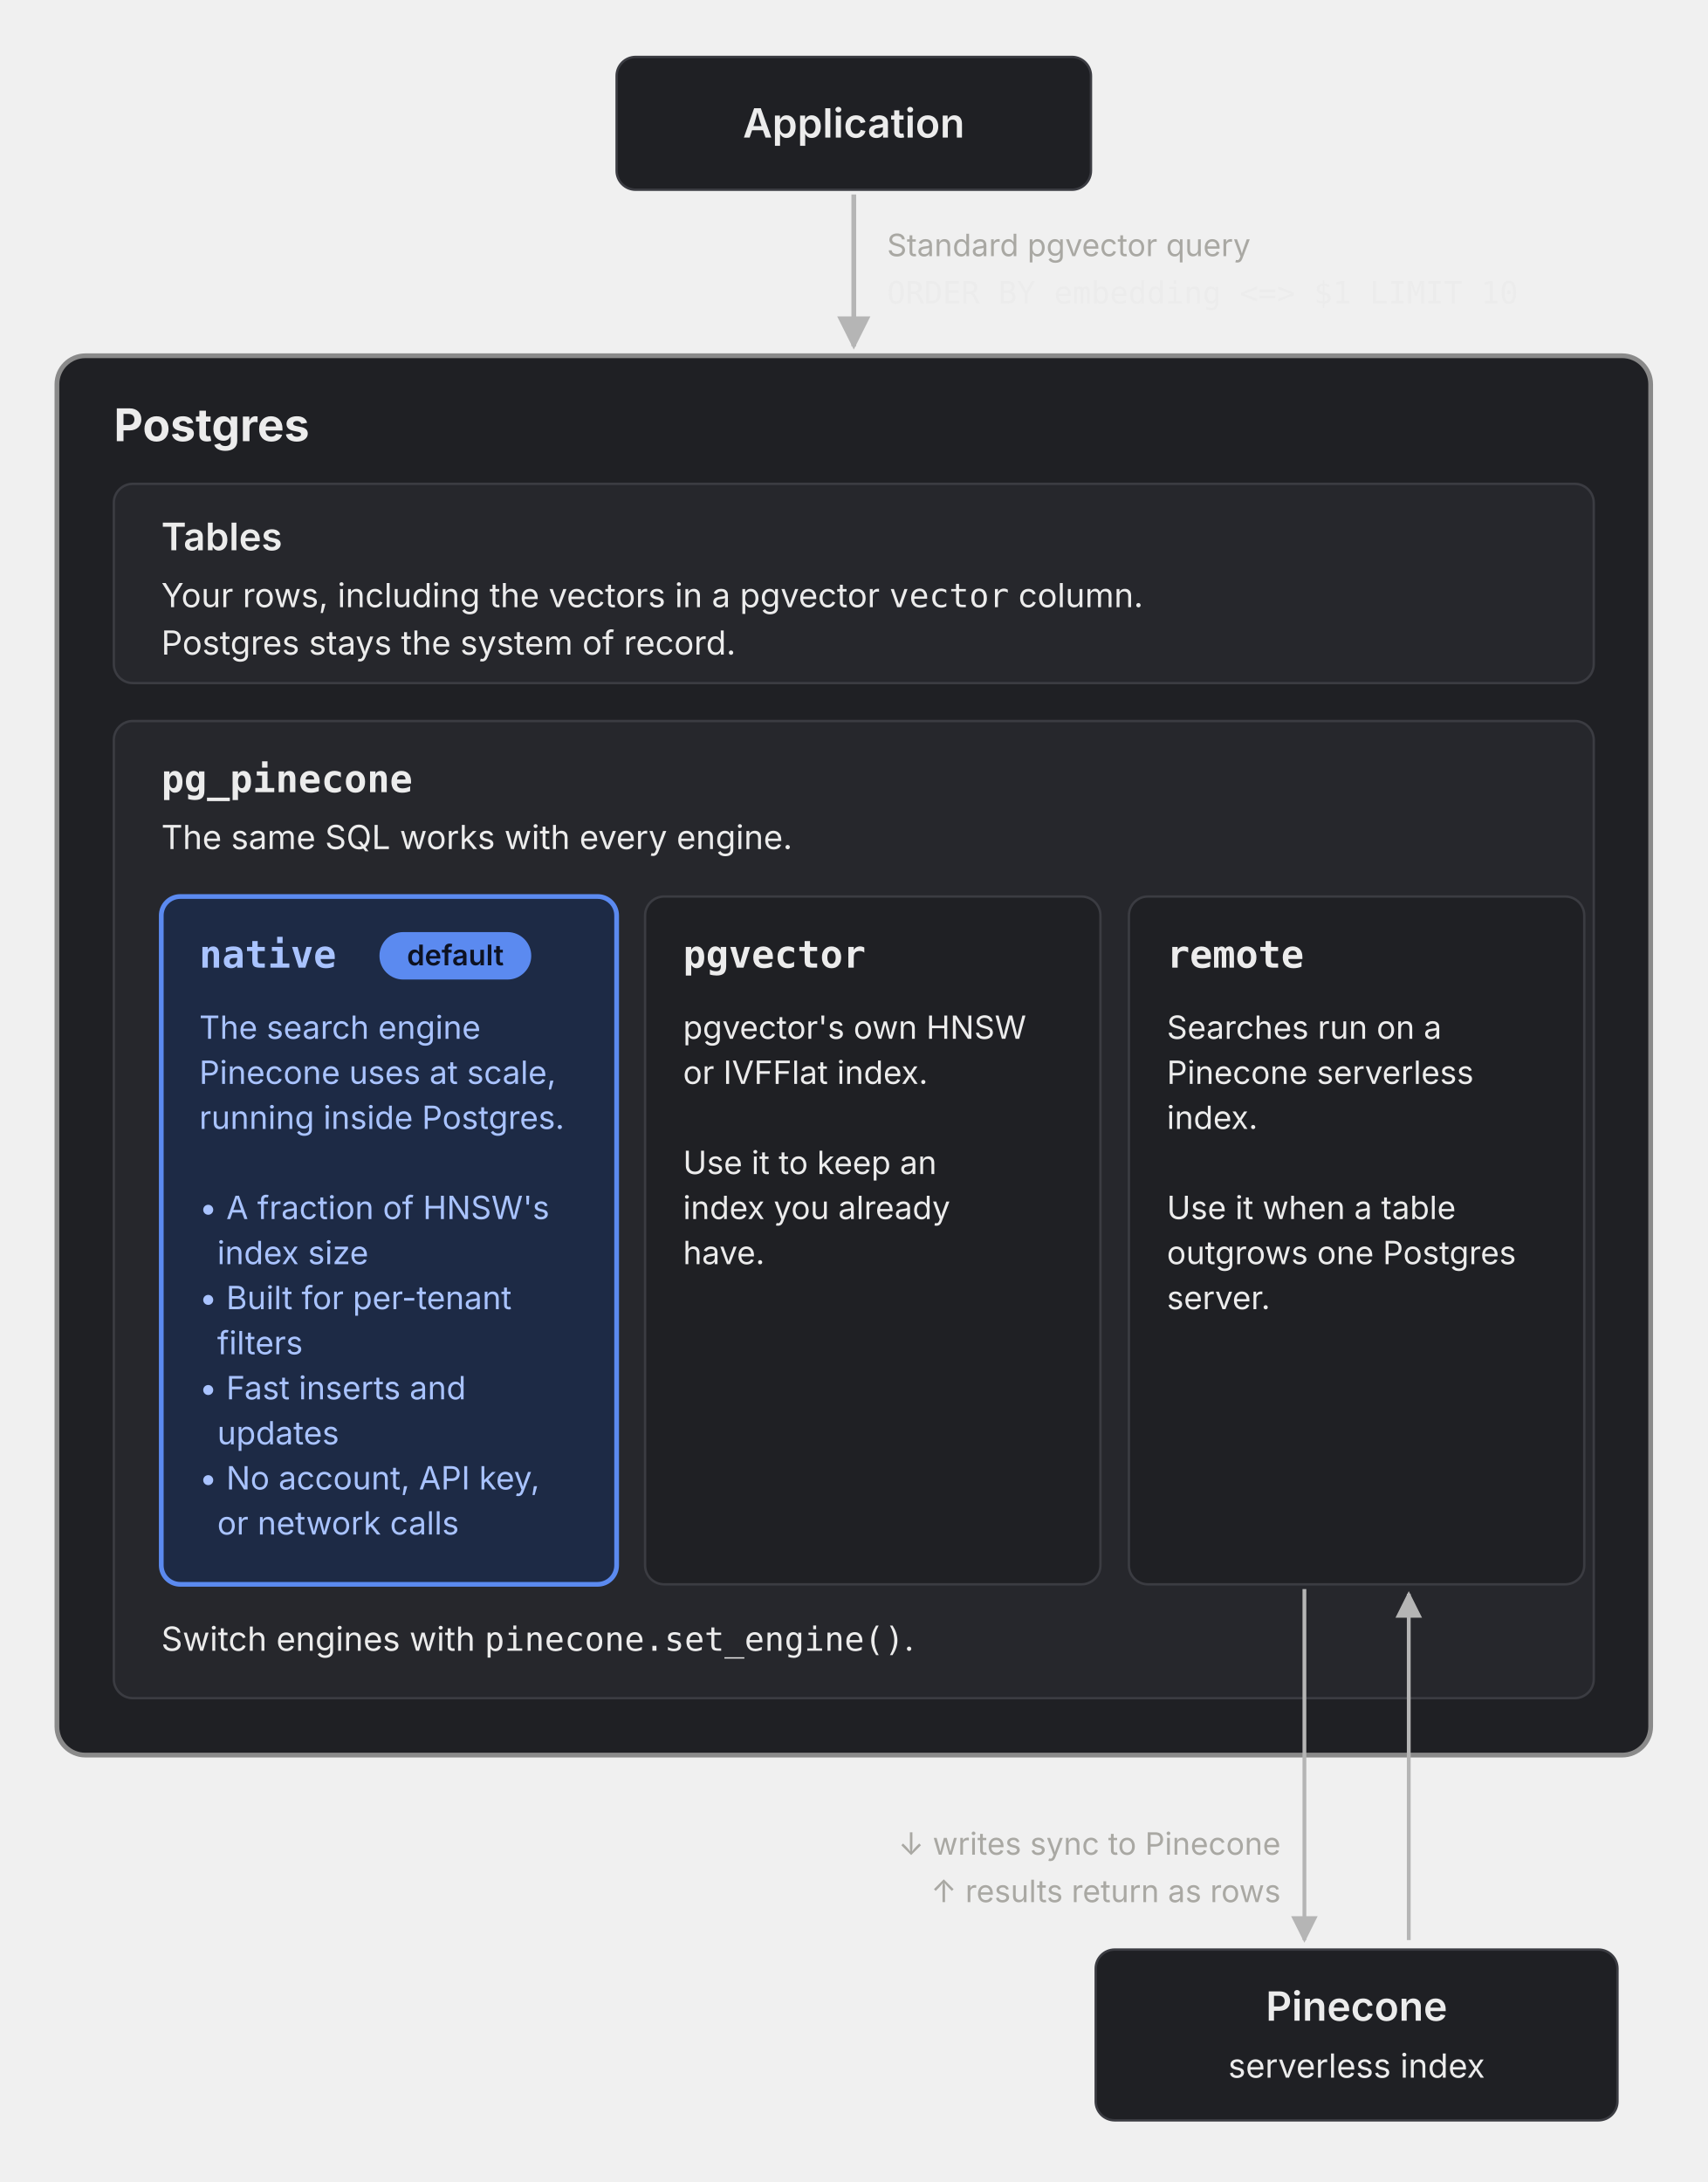
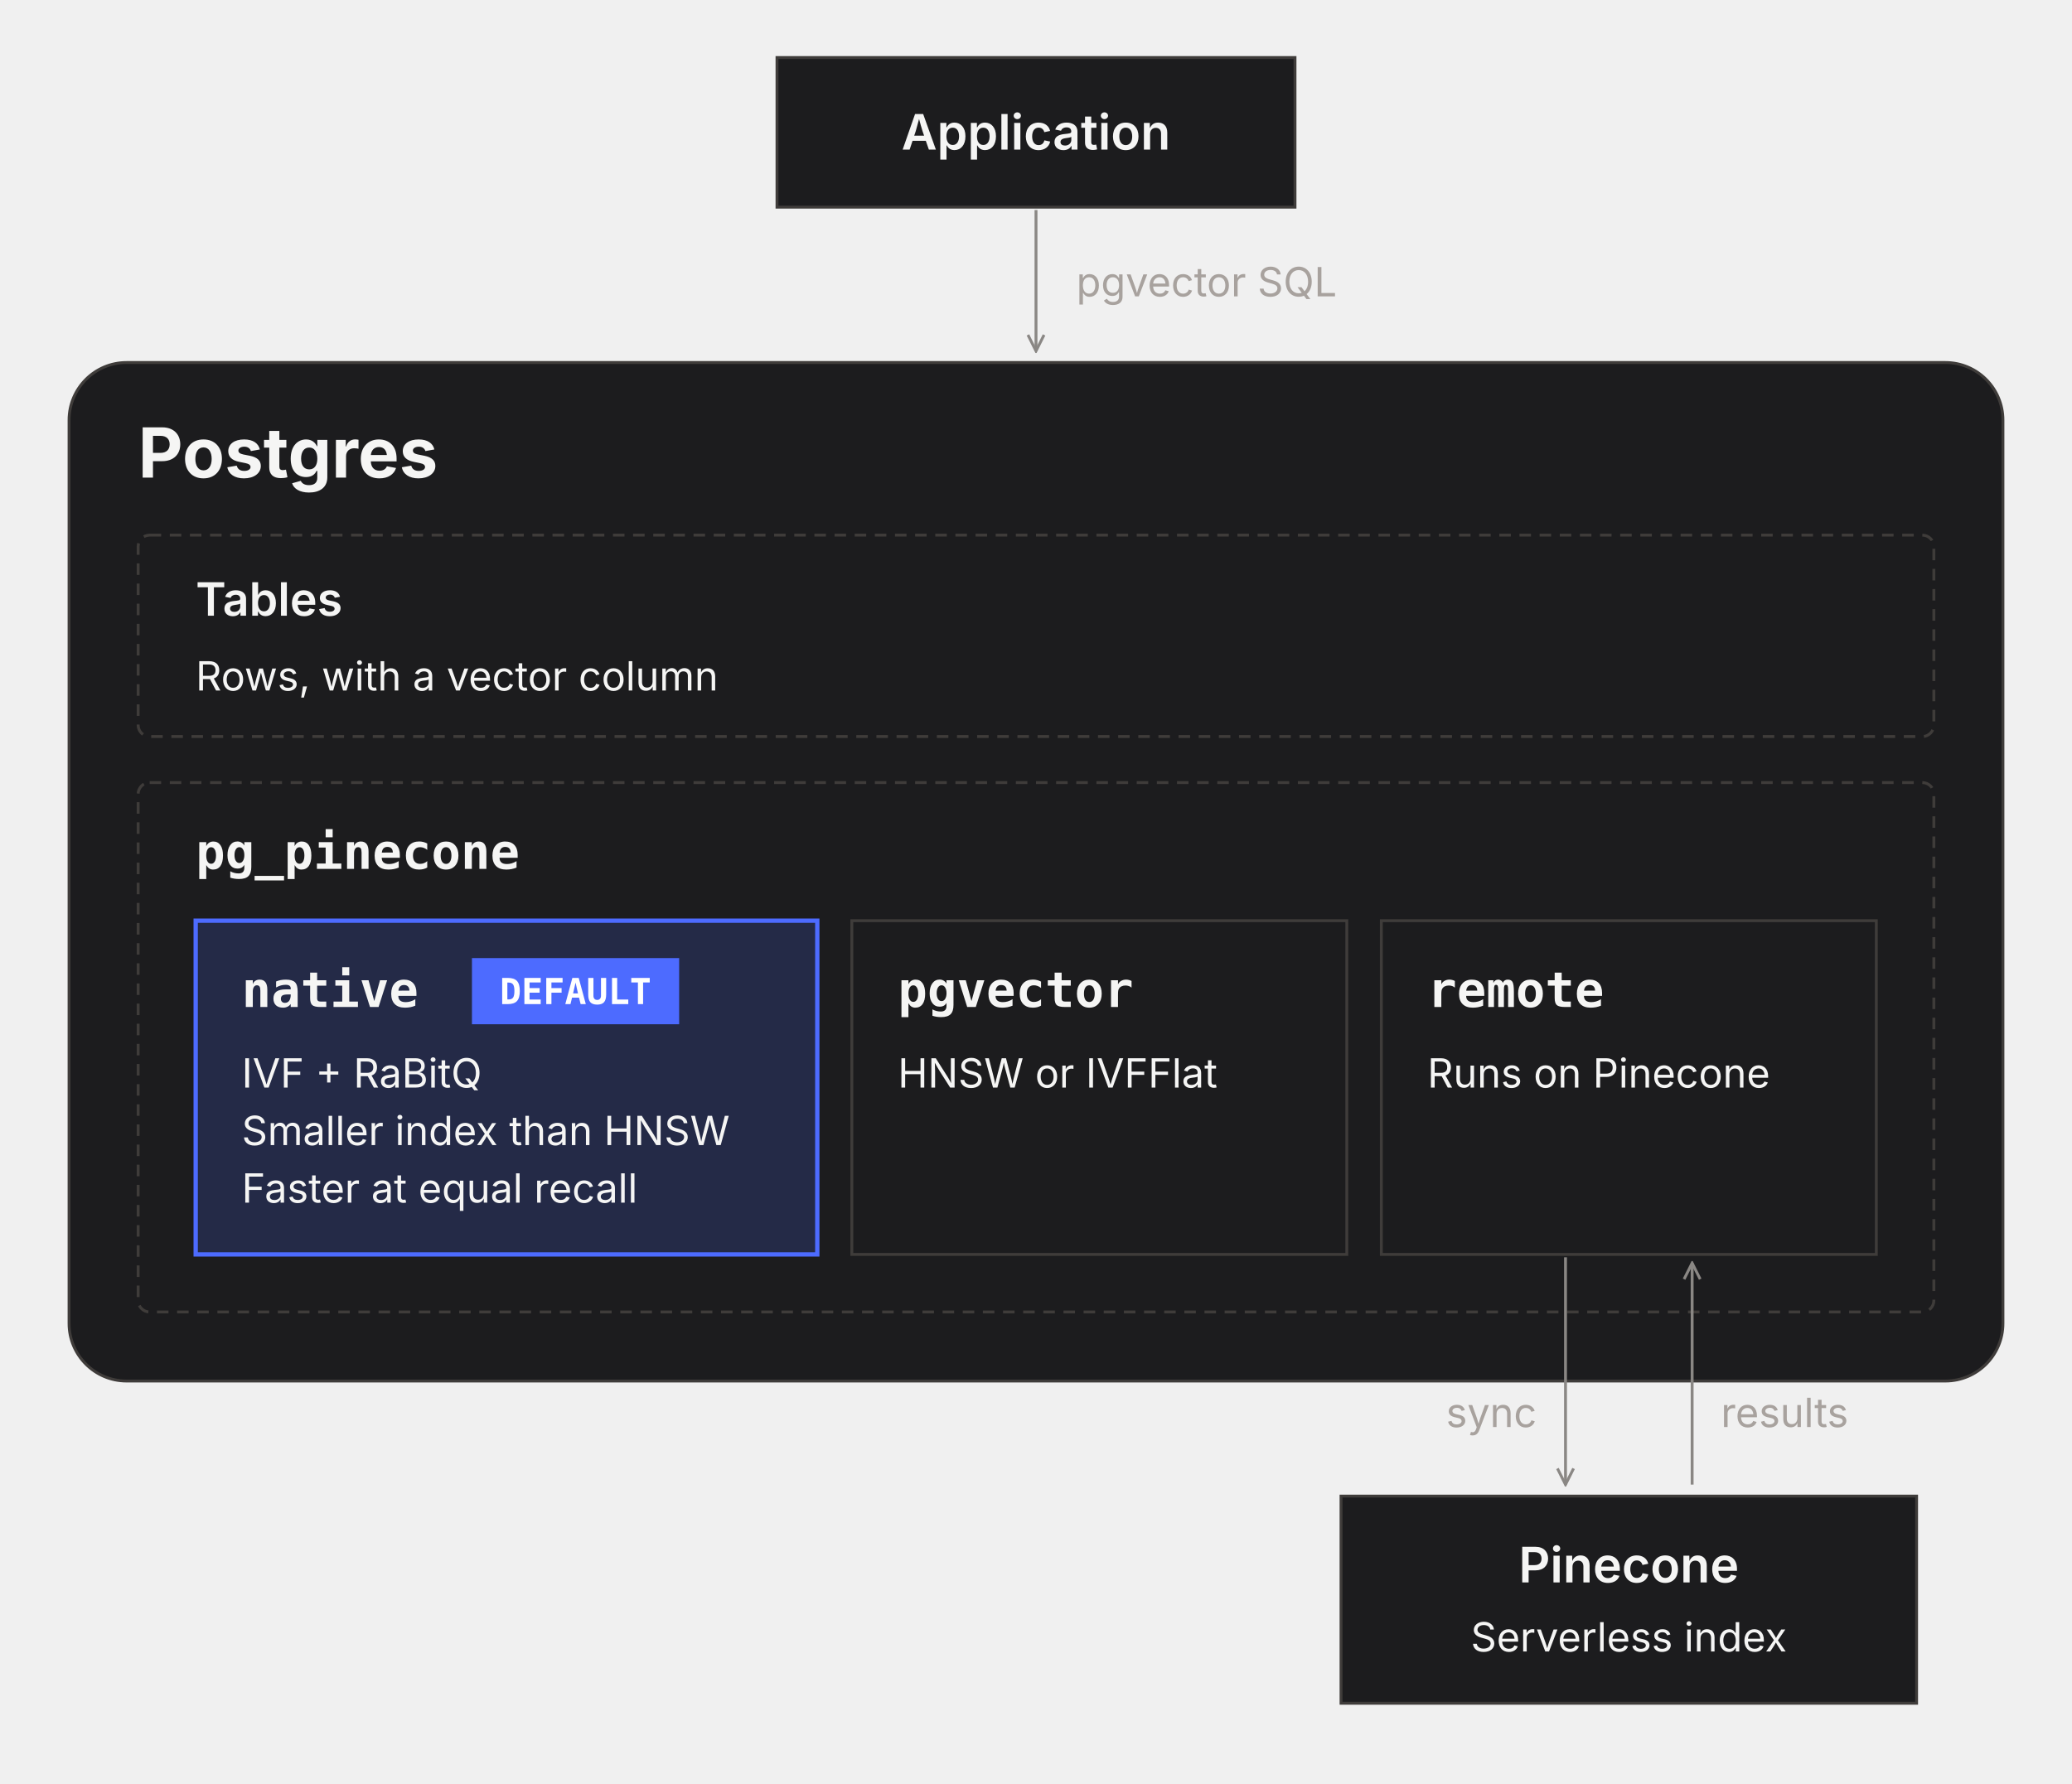
- <svg xmlns="http://www.w3.org/2000/svg" width="720" height="920" viewBox="0 0 720 920" role="img" aria-labelledby="t d">
+ <svg xmlns="http://www.w3.org/2000/svg" width="720" height="620" viewBox="0 0 720 620" role="img" aria-labelledby="t d">
  <defs>
    <marker id="ah" viewBox="0 0 10 10" refX="9" refY="5" markerWidth="7" markerHeight="7" orient="auto-start-reverse">
-       <path d="M0,0 L10,5 L0,10 z" fill="#b5b5b5" />
+       <path d="M1,1 L9,5 L1,9" fill="none" stroke="#8a8784" stroke-width="1.4" />
    </marker>
  </defs>
-   <rect x="260" y="24" width="200" height="56" rx="8" fill="#1f2024" stroke="#3b3c42" />
-   <text x="360" y="58" text-anchor="middle" font-family="Inter, -apple-system, Segoe UI, Helvetica, Arial, sans-serif" font-size="17" font-weight="600" fill="#ececec">Application</text>
-   <line x1="360" y1="82" x2="360" y2="146" stroke="#b5b5b5" stroke-width="2" marker-end="url(#ah)" />
-   <text x="374" y="108" font-family="Inter, -apple-system, Segoe UI, Helvetica, Arial, sans-serif" font-size="13" fill="#a9a8a3">Standard pgvector query</text>
-   <text x="374" y="128" font-family="SFMono-Regular, Menlo, Consolas, monospace" font-size="13" fill="#ececec">ORDER BY embedding &lt;=&gt; $1 LIMIT 10</text>
-   <rect x="24" y="150" width="672" height="590" rx="12" fill="#1f2024" stroke="#8a8a8a" stroke-width="2" />
-   <text x="48" y="186" font-family="Inter, -apple-system, Segoe UI, Helvetica, Arial, sans-serif" font-size="19" font-weight="700" fill="#ececec">Postgres</text>
-   <rect x="48" y="204" width="624" height="84" rx="8" fill="#26272c" stroke="#3b3c42" />
-   <text x="68" y="232" font-family="Inter, -apple-system, Segoe UI, Helvetica, Arial, sans-serif" font-size="16" font-weight="600" fill="#ececec">Tables</text>
-   <text x="68" y="256" font-family="Inter, -apple-system, Segoe UI, Helvetica, Arial, sans-serif" font-size="14" fill="#ececec">Your rows, including the vectors in a pgvector <tspan font-family="SFMono-Regular, Menlo, Consolas, monospace">vector</tspan> column.</text>
-   <text x="68" y="276" font-family="Inter, -apple-system, Segoe UI, Helvetica, Arial, sans-serif" font-size="14" fill="#ececec">Postgres stays the system of record.</text>
-   <rect x="48" y="304" width="624" height="412" rx="8" fill="#26272c" stroke="#3b3c42" />
-   <text x="68" y="334" font-family="SFMono-Regular, Menlo, Consolas, monospace" font-size="16" font-weight="700" fill="#ececec">pg_pinecone</text>
-   <text x="68" y="358" font-family="Inter, -apple-system, Segoe UI, Helvetica, Arial, sans-serif" font-size="14" fill="#ececec">The same SQL works with every engine.</text>
-   <rect x="68" y="378" width="192" height="290" rx="8" fill="#1d2a45" stroke="#5b8af0" stroke-width="2" />
-   <text x="84" y="408" font-family="SFMono-Regular, Menlo, Consolas, monospace" font-size="16" font-weight="700" fill="#a9c3ff">native</text>
-   <rect x="160" y="393" width="64" height="20" rx="10" fill="#5b8af0" />
-   <text x="192" y="407" text-anchor="middle" font-family="Inter, -apple-system, Segoe UI, Helvetica, Arial, sans-serif" font-size="12" font-weight="600" fill="#0d1222">default</text>
-   <text x="84" y="438" font-family="Inter, -apple-system, Segoe UI, Helvetica, Arial, sans-serif" font-size="13.5" fill="#a9c3ff" xml:space="preserve">The search engine</text>
-   <text x="84" y="457" font-family="Inter, -apple-system, Segoe UI, Helvetica, Arial, sans-serif" font-size="13.5" fill="#a9c3ff" xml:space="preserve">Pinecone uses at scale,</text>
-   <text x="84" y="476" font-family="Inter, -apple-system, Segoe UI, Helvetica, Arial, sans-serif" font-size="13.5" fill="#a9c3ff" xml:space="preserve">running inside Postgres.</text>
-   <text x="84" y="514" font-family="Inter, -apple-system, Segoe UI, Helvetica, Arial, sans-serif" font-size="13.5" fill="#a9c3ff" xml:space="preserve">• A fraction of HNSW's</text>
-   <text x="84" y="533" font-family="Inter, -apple-system, Segoe UI, Helvetica, Arial, sans-serif" font-size="13.5" fill="#a9c3ff" xml:space="preserve">  index size</text>
-   <text x="84" y="552" font-family="Inter, -apple-system, Segoe UI, Helvetica, Arial, sans-serif" font-size="13.5" fill="#a9c3ff" xml:space="preserve">• Built for per-tenant</text>
-   <text x="84" y="571" font-family="Inter, -apple-system, Segoe UI, Helvetica, Arial, sans-serif" font-size="13.5" fill="#a9c3ff" xml:space="preserve">  filters</text>
-   <text x="84" y="590" font-family="Inter, -apple-system, Segoe UI, Helvetica, Arial, sans-serif" font-size="13.5" fill="#a9c3ff" xml:space="preserve">• Fast inserts and</text>
-   <text x="84" y="609" font-family="Inter, -apple-system, Segoe UI, Helvetica, Arial, sans-serif" font-size="13.5" fill="#a9c3ff" xml:space="preserve">  updates</text>
-   <text x="84" y="628" font-family="Inter, -apple-system, Segoe UI, Helvetica, Arial, sans-serif" font-size="13.5" fill="#a9c3ff" xml:space="preserve">• No account, API key,</text>
-   <text x="84" y="647" font-family="Inter, -apple-system, Segoe UI, Helvetica, Arial, sans-serif" font-size="13.5" fill="#a9c3ff" xml:space="preserve">  or network calls</text>
-   <rect x="272" y="378" width="192" height="290" rx="8" fill="#1f2024" stroke="#3b3c42" />
-   <text x="288" y="408" font-family="SFMono-Regular, Menlo, Consolas, monospace" font-size="16" font-weight="700" fill="#ececec">pgvector</text>
-   <text x="288" y="438" font-family="Inter, -apple-system, Segoe UI, Helvetica, Arial, sans-serif" font-size="13.5" fill="#ececec">pgvector's own HNSW</text>
-   <text x="288" y="457" font-family="Inter, -apple-system, Segoe UI, Helvetica, Arial, sans-serif" font-size="13.5" fill="#ececec">or IVFFlat index.</text>
-   <text x="288" y="495" font-family="Inter, -apple-system, Segoe UI, Helvetica, Arial, sans-serif" font-size="13.5" fill="#ececec">Use it to keep an</text>
-   <text x="288" y="514" font-family="Inter, -apple-system, Segoe UI, Helvetica, Arial, sans-serif" font-size="13.5" fill="#ececec">index you already</text>
-   <text x="288" y="533" font-family="Inter, -apple-system, Segoe UI, Helvetica, Arial, sans-serif" font-size="13.5" fill="#ececec">have.</text>
-   <rect x="476" y="378" width="192" height="290" rx="8" fill="#1f2024" stroke="#3b3c42" />
-   <text x="492" y="408" font-family="SFMono-Regular, Menlo, Consolas, monospace" font-size="16" font-weight="700" fill="#ececec">remote</text>
-   <text x="492" y="438" font-family="Inter, -apple-system, Segoe UI, Helvetica, Arial, sans-serif" font-size="13.5" fill="#ececec">Searches run on a</text>
-   <text x="492" y="457" font-family="Inter, -apple-system, Segoe UI, Helvetica, Arial, sans-serif" font-size="13.5" fill="#ececec">Pinecone serverless</text>
-   <text x="492" y="476" font-family="Inter, -apple-system, Segoe UI, Helvetica, Arial, sans-serif" font-size="13.5" fill="#ececec">index.</text>
-   <text x="492" y="514" font-family="Inter, -apple-system, Segoe UI, Helvetica, Arial, sans-serif" font-size="13.5" fill="#ececec">Use it when a table</text>
-   <text x="492" y="533" font-family="Inter, -apple-system, Segoe UI, Helvetica, Arial, sans-serif" font-size="13.5" fill="#ececec">outgrows one Postgres</text>
-   <text x="492" y="552" font-family="Inter, -apple-system, Segoe UI, Helvetica, Arial, sans-serif" font-size="13.5" fill="#ececec">server.</text>
-   <text x="68" y="696" font-family="Inter, -apple-system, Segoe UI, Helvetica, Arial, sans-serif" font-size="14" fill="#ececec">Switch engines with <tspan font-family="SFMono-Regular, Menlo, Consolas, monospace">pinecone.set_engine()</tspan>.</text>
-   <line x1="550.0" y1="670" x2="550.0" y2="818" stroke="#b5b5b5" stroke-width="1.6" marker-end="url(#ah)" />
-   <line x1="594.0" y1="818" x2="594.0" y2="672" stroke="#b5b5b5" stroke-width="1.6" marker-end="url(#ah)" />
-   <text x="540.0" y="782" text-anchor="end" font-family="Inter, -apple-system, Segoe UI, Helvetica, Arial, sans-serif" font-size="13" fill="#a9a8a3">↓ writes sync to Pinecone</text>
-   <text x="540.0" y="802" text-anchor="end" font-family="Inter, -apple-system, Segoe UI, Helvetica, Arial, sans-serif" font-size="13" fill="#a9a8a3">↑ results return as rows</text>
-   <rect x="462.0" y="822" width="220" height="72" rx="8" fill="#1f2024" stroke="#3b3c42" />
-   <text x="572.0" y="852" text-anchor="middle" font-family="Inter, -apple-system, Segoe UI, Helvetica, Arial, sans-serif" font-size="17" font-weight="600" fill="#ececec">Pinecone</text>
-   <text x="572.0" y="876" text-anchor="middle" font-family="Inter, -apple-system, Segoe UI, Helvetica, Arial, sans-serif" font-size="14" fill="#ececec">serverless index</text>
+   <rect x="270" y="20" width="180" height="52" fill="#1c1c1e" stroke="#3f3c3a" />
+   <text x="360" y="52" text-anchor="middle" font-family="GT Planar VCTR, GT Planar, Inter, -apple-system, Segoe UI, Helvetica, Arial, sans-serif" font-size="17" font-weight="600" fill="#f5f5f4">Application</text>
+   <line x1="360" y1="73" x2="360" y2="122" stroke="#8a8784" stroke-width="1" marker-end="url(#ah)" />
+   <text x="374" y="103" font-family="GT Planar VCTR, GT Planar, Inter, -apple-system, Segoe UI, Helvetica, Arial, sans-serif" font-size="14" fill="#a8a29e">pgvector SQL</text>
+   <rect x="24" y="126" width="672" height="354" rx="20" fill="#1c1c1e" stroke="#3f3c3a" stroke-width="1" />
+   <text x="48" y="166" font-family="GT Planar VCTR, GT Planar, Inter, -apple-system, Segoe UI, Helvetica, Arial, sans-serif" font-size="24" font-weight="700" fill="#f5f5f4">Postgres</text>
+   <rect x="48" y="186" width="624" height="70" rx="4" fill="none" stroke="#3f3c3a" stroke-dasharray="4 3" />
+   <text x="68" y="214" font-family="GT Planar VCTR, GT Planar, Inter, -apple-system, Segoe UI, Helvetica, Arial, sans-serif" font-size="16" font-weight="600" fill="#f5f5f4">Tables</text>
+   <text x="68" y="240" font-family="GT Planar VCTR, GT Planar, Inter, -apple-system, Segoe UI, Helvetica, Arial, sans-serif" font-size="14" fill="#f5f5f4">Rows, with a vector column</text>
+   <rect x="48" y="272" width="624" height="184" rx="4" fill="none" stroke="#3f3c3a" stroke-dasharray="4 3" />
+   <text x="68" y="302" font-family="JetBrains Mono, SFMono-Regular, Menlo, Consolas, monospace" font-size="17" font-weight="700" fill="#f5f5f4">pg_pinecone</text>
+   <rect x="68" y="320" width="216" height="116" fill="rgba(77,107,255,0.18)" stroke="#4d6bff" stroke-width="1.5" />
+   <text x="84" y="350" font-family="JetBrains Mono, SFMono-Regular, Menlo, Consolas, monospace" font-size="17" font-weight="700" fill="#f5f5f4">native</text>
+   <rect x="164" y="333" width="72" height="23" fill="#4d6bff" />
+   <text x="200" y="349" text-anchor="middle" font-family="JetBrains Mono, SFMono-Regular, Menlo, Consolas, monospace" font-size="12.5" font-weight="700" fill="#ffffff">DEFAULT</text>
+   <text x="84" y="378" font-family="GT Planar VCTR, GT Planar, Inter, -apple-system, Segoe UI, Helvetica, Arial, sans-serif" font-size="14" fill="#f5f5f4">IVF + RaBitQ</text>
+   <text x="84" y="398" font-family="GT Planar VCTR, GT Planar, Inter, -apple-system, Segoe UI, Helvetica, Arial, sans-serif" font-size="14" fill="#f5f5f4">Smaller index than HNSW</text>
+   <text x="84" y="418" font-family="GT Planar VCTR, GT Planar, Inter, -apple-system, Segoe UI, Helvetica, Arial, sans-serif" font-size="14" fill="#f5f5f4">Faster at equal recall</text>
+   <rect x="296" y="320" width="172" height="116" fill="#1c1c1e" stroke="#3f3c3a" />
+   <text x="312" y="350" font-family="JetBrains Mono, SFMono-Regular, Menlo, Consolas, monospace" font-size="17" font-weight="700" fill="#f5f5f4">pgvector</text>
+   <text x="312" y="378" font-family="GT Planar VCTR, GT Planar, Inter, -apple-system, Segoe UI, Helvetica, Arial, sans-serif" font-size="14" fill="#f5f5f4">HNSW or IVFFlat</text>
+   <rect x="480" y="320" width="172" height="116" fill="#1c1c1e" stroke="#3f3c3a" />
+   <text x="496" y="350" font-family="JetBrains Mono, SFMono-Regular, Menlo, Consolas, monospace" font-size="17" font-weight="700" fill="#f5f5f4">remote</text>
+   <text x="496" y="378" font-family="GT Planar VCTR, GT Planar, Inter, -apple-system, Segoe UI, Helvetica, Arial, sans-serif" font-size="14" fill="#f5f5f4">Runs on Pinecone</text>
+   <line x1="544.0" y1="437" x2="544.0" y2="516" stroke="#8a8784" stroke-width="1" marker-end="url(#ah)" />
+   <line x1="588.0" y1="516" x2="588.0" y2="439" stroke="#8a8784" stroke-width="1" marker-end="url(#ah)" />
+   <text x="534.0" y="496" text-anchor="end" font-family="GT Planar VCTR, GT Planar, Inter, -apple-system, Segoe UI, Helvetica, Arial, sans-serif" font-size="14" fill="#a8a29e">sync</text>
+   <text x="598.0" y="496" font-family="GT Planar VCTR, GT Planar, Inter, -apple-system, Segoe UI, Helvetica, Arial, sans-serif" font-size="14" fill="#a8a29e">results</text>
+   <rect x="466.0" y="520" width="200" height="72" fill="#1c1c1e" stroke="#3f3c3a" />
+   <text x="566.0" y="550" text-anchor="middle" font-family="GT Planar VCTR, GT Planar, Inter, -apple-system, Segoe UI, Helvetica, Arial, sans-serif" font-size="17" font-weight="600" fill="#f5f5f4">Pinecone</text>
+   <text x="566.0" y="574" text-anchor="middle" font-family="GT Planar VCTR, GT Planar, Inter, -apple-system, Segoe UI, Helvetica, Arial, sans-serif" font-size="14" fill="#f5f5f4">Serverless index</text>
</svg>
